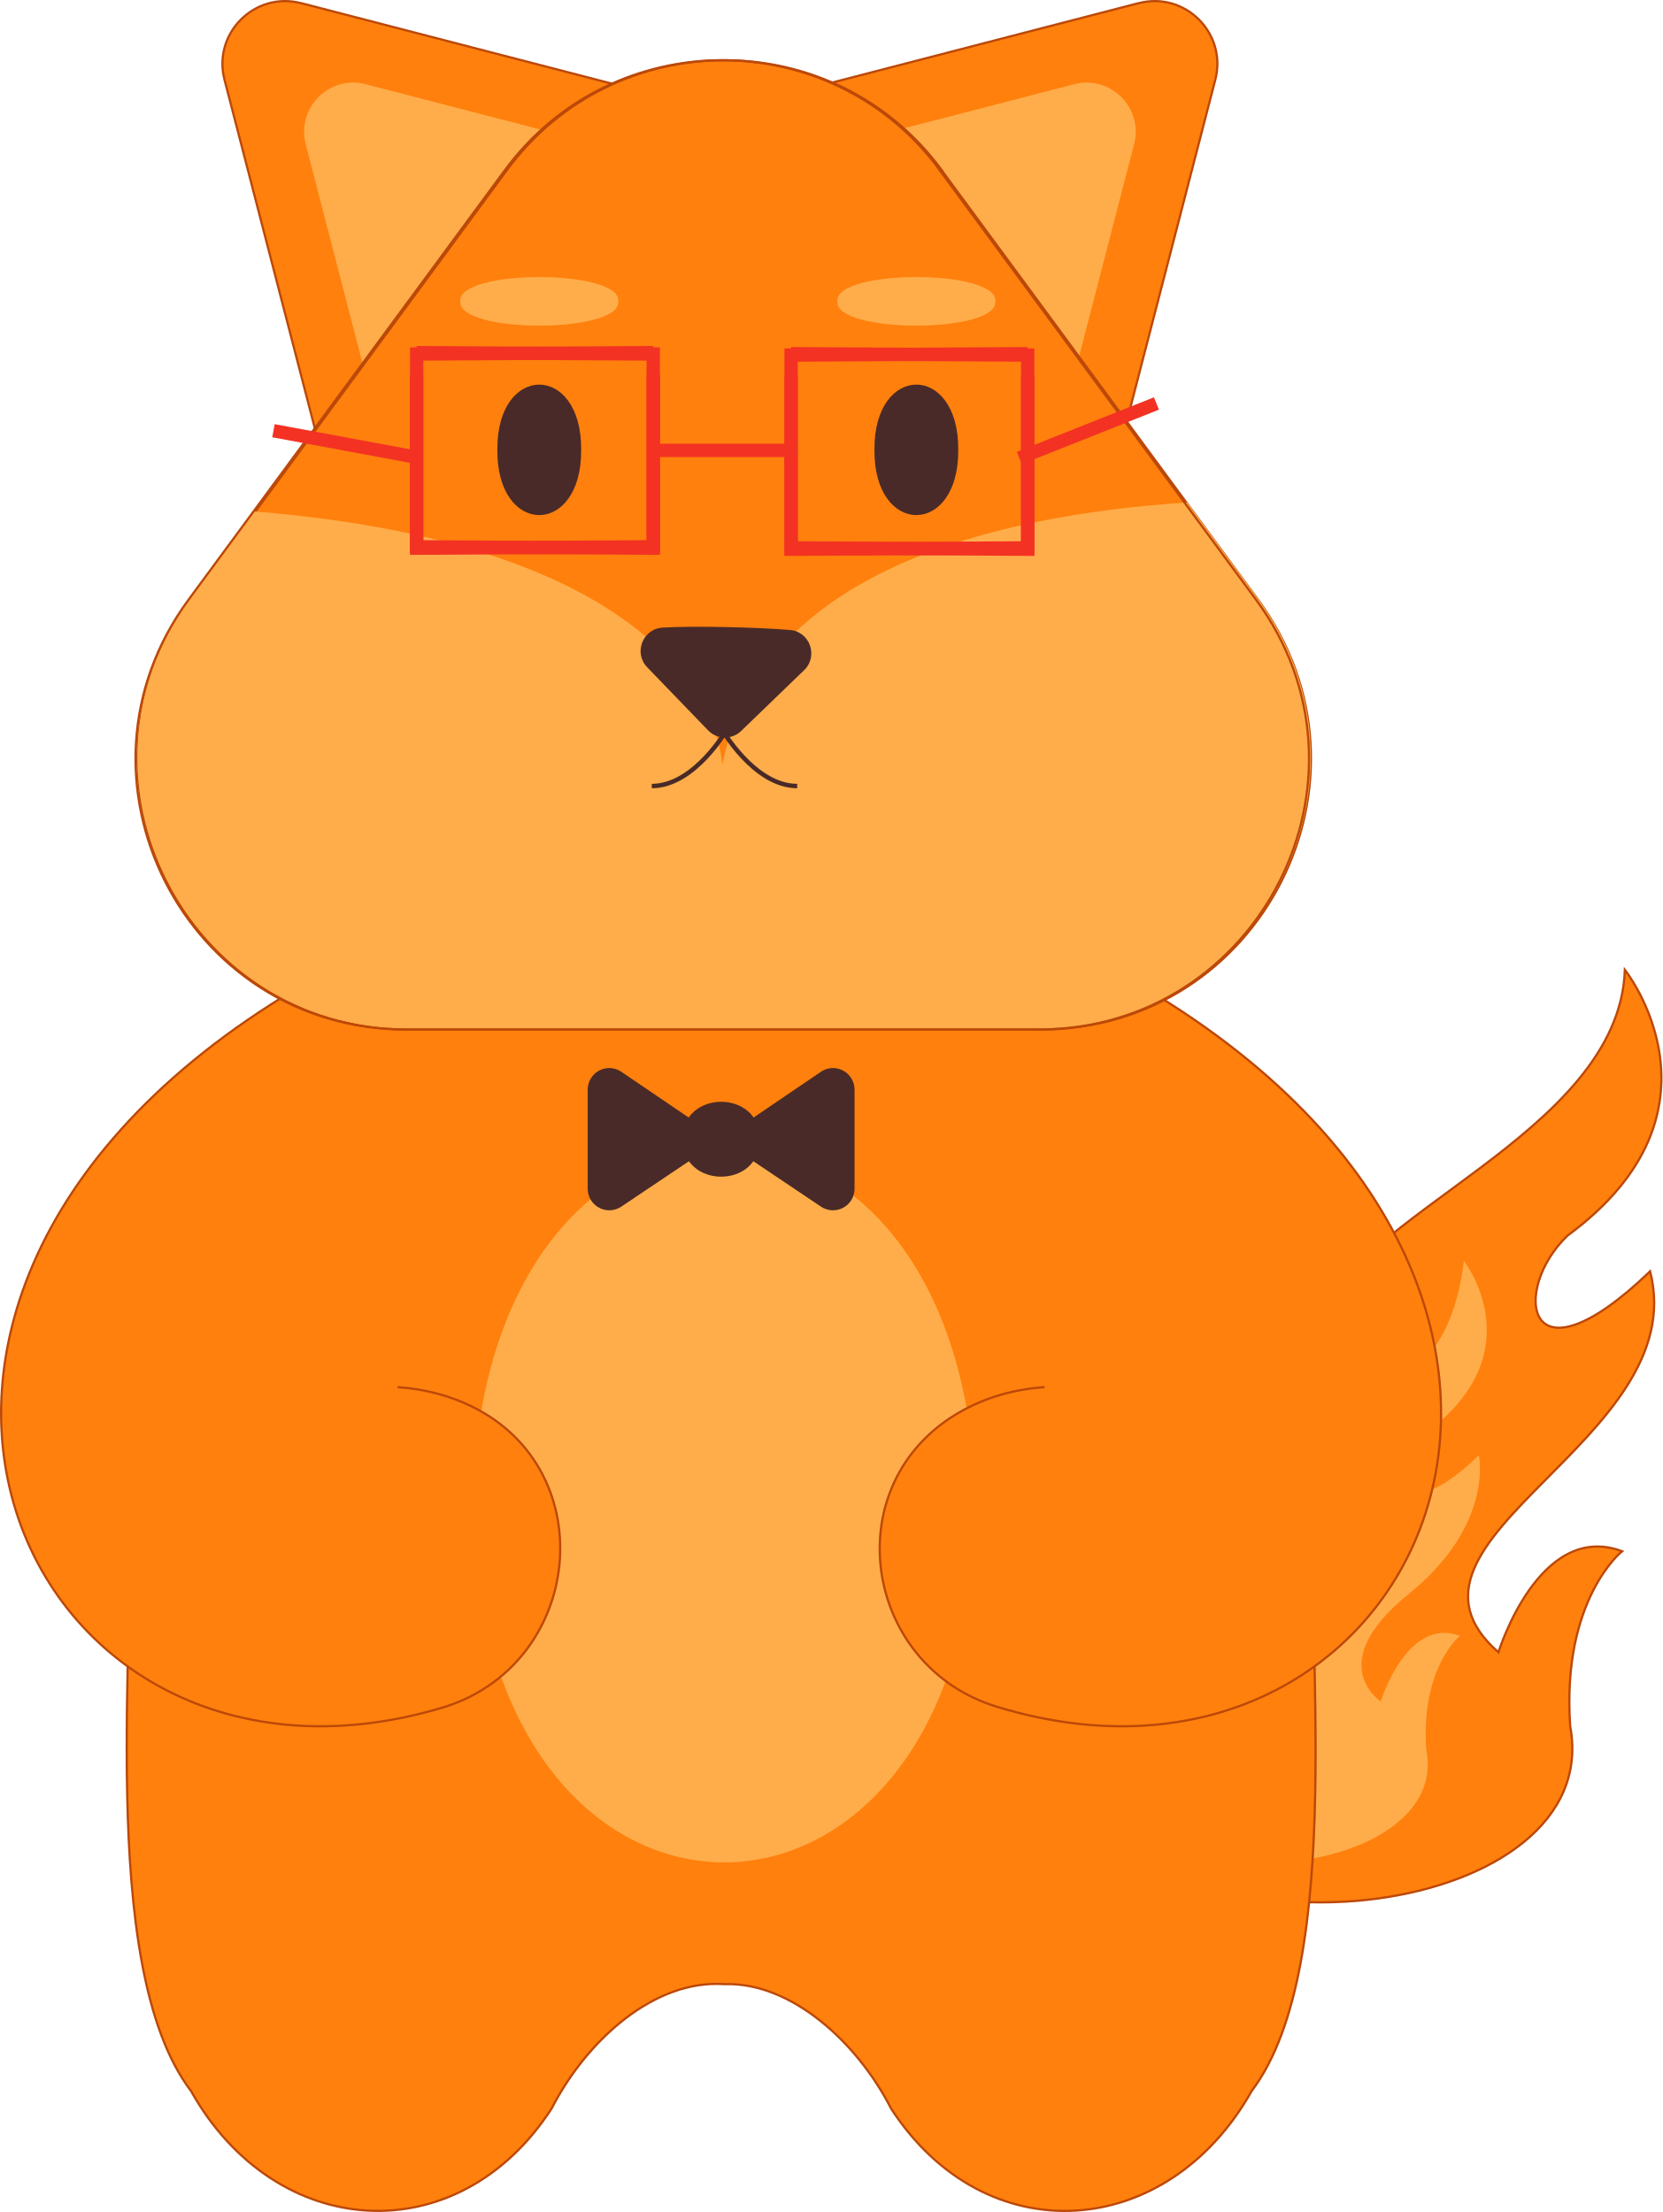
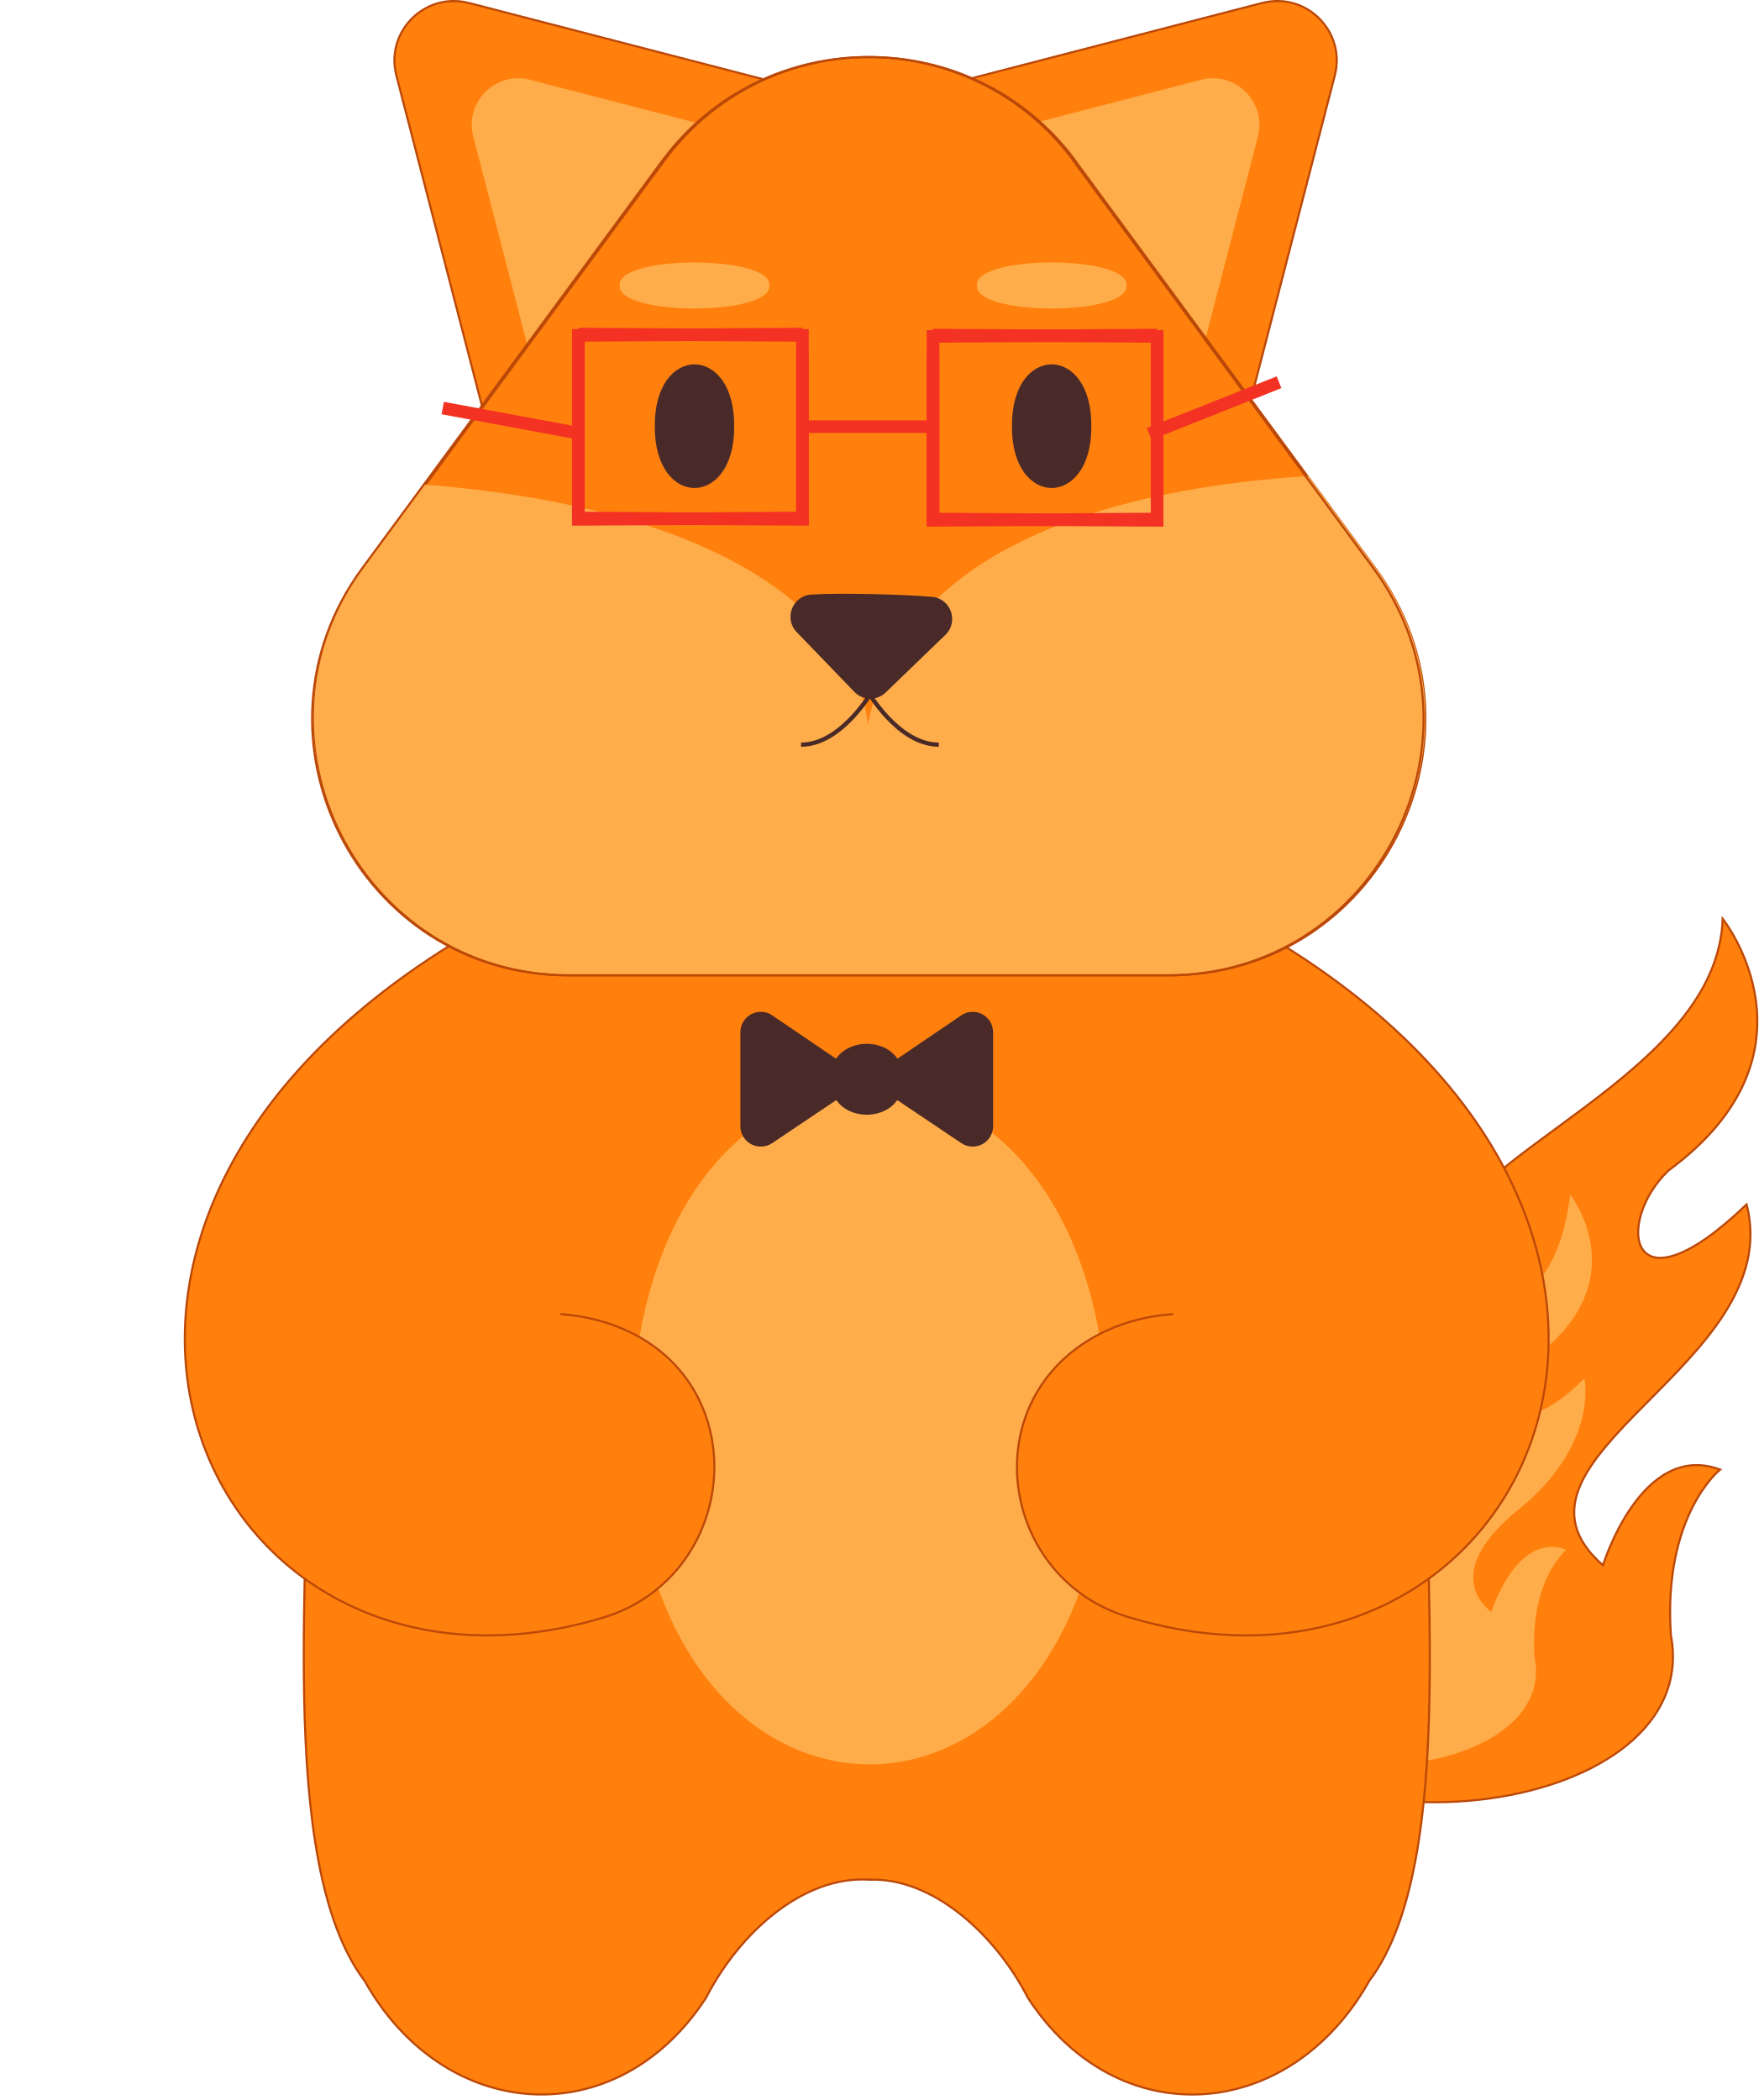
- <svg xmlns="http://www.w3.org/2000/svg" id="Capa_1" data-name="Capa 1" viewBox="0 0 659.81 878.14">
+ <svg xmlns="http://www.w3.org/2000/svg" id="Capa_1" data-name="Capa 1" viewBox="-77 0 737 880">
  <defs>
    <style>
      .cls-1, .cls-2 {
        fill: #492a28;
      }

      .cls-3 {
        stroke: #f33223;
        stroke-width: 5.29px;
      }

      .cls-3, .cls-4, .cls-5, .cls-6 {
        stroke-miterlimit: 8.82;
      }

      .cls-3, .cls-4, .cls-6 {
        fill: none;
      }

      .cls-4 {
        stroke: #492a28;
        stroke-width: 1.76px;
      }

      .cls-7 {
        fill: #ffad4a;
      }

      .cls-2 {
        fill-rule: evenodd;
      }

      .cls-5 {
        fill: #ff800d;
      }

      .cls-5, .cls-6 {
        stroke: #bc4808;
        stroke-width: .88px;
      }
    </style>
  </defs>
  <path class="cls-5" d="M424.04,711.27c-34.65-37.71-20.19-117.06,31.32-142.91,13.71-7.81,29.27-23.33,26.51-53.36,0,0,34.71,13.1,11.68,60.04,0,0,23.7-8.17,31.63-49.91,8.02-42.22,117.4-74.39,119.7-140.12,0,0,44.61,55.99-22.7,105.47-22.55,21.46-17.19,62.16,32.72,14.22,17.28,67.19-111.22,106.53-60.2,151.23,0,0,16.1-52.42,49.09-40.1,0,0-24.09,19.07-20.61,69.49,14.13,75.48-152.2,98.33-199.11,25.91h0l-.03.03Z" />
  <path class="cls-7" d="M438.93,711.75c-22-22.76-11.8-76.87,20.52-92.25,8.78-5.08,18.73-15.16,17.1-34.5,0,0,22.09,8.32,7.2,38.68,0,0,20.7-4.9,20.37-32.29,6.02-51.33,67.76-16.19,76.87-90.79,0,0,28.24,35.92-14.86,68.06-14.41,13.8-11.29,40.19,20.79,9.05,0,0,6.23,27.51-27.9,55.14-34.14,27.63-11.05,42.58-11.05,42.58,0,0,10.47-33.87,31.44-26.03,0,0-15.43,12.38-13.41,44.88,10.02,47.7-98.06,64.22-127.08,17.46" />
  <path class="cls-5" d="M521.43,586.58c-3.81,61.19,13.47,193-24.67,243.54-33.59,59.74-105.74,64.52-143.09,6.99-13.47-26.42-39.77-50.36-66.22-49.42-27.72-1.91-54.54,22.15-68.55,49.42-37.29,57.5-109.59,52.75-143.09-6.99-38.07-50.06-21.25-182.89-24.7-243.54,9.65-339.32,460.68-339.44,470.34,0h-.03Z" />
  <path class="cls-7" d="M387.15,597.68c-2.6,188.91-196.9,188.88-199.47,0,2.57-188.88,196.9-188.88,199.47,0" />
  <path class="cls-5" d="M157.8,550.68c10.95.74,20.81,3.46,29.41,7.65,52.53,25.65,44.17,102.97-11.86,119.65C1.53,729.74-100.11,494.72,151.06,374.67" />
  <path class="cls-5" d="M414.57,550.68c-13.91.94-26.06,5.07-36.1,11.37-46.57,29.24-35.36,99.47,17.22,115.53,174.63,53.35,277.43-182.56,25.62-302.92" />
  <path class="cls-5" d="M451.91,1.24l-138.79,35.98c-18.67,4.84-25.03,28.15-11.38,41.76l102.84,102.84c13.65,13.65,36.95,7.29,41.8-11.38l35.95-138.79c4.78-18.4-11.98-35.17-30.39-30.39h-.03v-.03Z" />
  <path class="cls-7" d="M426.31,33.44l-87.86,22.76c-14.62,3.78-19.61,22.03-8.93,32.72l65.1,65.1c10.68,10.68,28.93,5.72,32.72-8.93l22.76-87.86c3.72-14.41-9.38-27.54-23.82-23.82" />
  <path class="cls-5" d="M119.52,1.24l138.79,35.98c18.67,4.84,25.03,28.15,11.38,41.76l-102.84,102.84c-13.65,13.65-36.95,7.29-41.8-11.38L89.1,31.65c-4.78-18.4,11.98-35.17,30.39-30.39h.03v-.03Z" />
  <path class="cls-7" d="M145.12,33.44l87.86,22.76c14.62,3.78,19.61,22.03,8.93,32.72l-65.1,65.1c-10.68,10.68-28.93,5.72-32.72-8.93l-22.76-87.86c-3.72-14.41,9.38-27.54,23.82-23.82" />
  <path class="cls-5" d="M373.68,67.54l125.54,170.48c52.12,70.76,1.57,170.69-86.28,170.69h-251.04c-87.86,0-138.4-99.93-86.28-170.69l125.54-170.48c42.82-58.17,129.77-58.17,172.6,0h-.06Z" />
  <path class="cls-7" d="M161.86,408.23h251.04c87.86,0,138.4-99.93,86.28-170.69l-28.02-38.07c-78.17,5.14-169.72,27.9-184.55,104.41,0,0-.48-85.77-185.64-100.84l-25.42,34.53c-52.08,70.76-1.57,170.69,86.28,170.69" />
  <path class="cls-1" d="M319.14,266.05l-24.97,24.12c-3.69,3.57-9.59,3.48-13.16-.24l-24.15-25.03c-5.63-5.84-1.63-15.59,6.51-15.77,12.53-.73,37.26-.09,49.82.94,8.11.42,11.8,10.32,5.96,15.98" />
  <path class="cls-4" d="M288.85,289.05s-12.95,23-30.17,23" />
  <path class="cls-4" d="M286.22,289.05s12.95,23,30.17,23" />
  <path class="cls-1" d="M230.65,178.58c.3,34.53-33.56,34.56-33.26,0-.3-34.53,33.56-34.53,33.26,0" />
  <path class="cls-1" d="M380.31,178.58c.3,34.53-33.56,34.56-33.26,0-.3-34.53,33.56-34.53,33.26,0" />
  <path class="cls-7" d="M395.05,119.63c1.09,12.86-63.83,12.86-62.71,0-1.09-12.86,63.83-12.86,62.71,0" />
  <path class="cls-7" d="M245.39,119.63c1.09,12.86-63.83,12.86-62.71,0-1.09-12.86,63.83-12.86,62.71,0" />
  <path class="cls-6" d="M372.92,67.54l125.54,170.48c52.12,70.76,1.57,170.69-86.28,170.69h-251.04c-87.86,0-138.4-99.93-86.28-170.69l125.54-170.48c42.82-58.17,129.77-58.17,172.6,0h-.06Z" />
  <path class="cls-3" d="M165.34,140l93.91.54v77.08l-93.91-.54v-68.43" />
  <path class="cls-3" d="M259.28,140l-93.91.54v77.08l93.91-.54v-68.43" />
  <path class="cls-3" d="M313.97,140.42l93.91.54v77.08l-93.91-.54v-68.43" />
  <path class="cls-3" d="M407.88,140.42l-93.91.54v77.08l93.91-.54v-68.43" />
  <path class="cls-3" d="M259.28,178.8h54.69" />
  <path class="cls-3" d="M404.55,181.82l54.42-21.64" />
  <path class="cls-3" d="M166.85,181.82l-58.32-10.83" />
  <g>
    <path class="cls-1" d="M301.5,452.26c.3,19.82-30.87,19.82-30.57,0-.3-19.82,30.87-19.82,30.57,0" />
    <path class="cls-2" d="M246.6,425.48c-2.63-1.79-5.99-1.97-8.81-.48-2.78,1.48-4.54,4.39-4.54,7.57v39.37c0,3.15,1.73,6.05,4.54,7.54,2.78,1.48,6.17,1.3,8.78-.45,15.68-10.53,39.65-26.63,39.65-26.63,0,0-23.91-16.25-39.62-26.91Z" />
    <path class="cls-2" d="M325.8,425.48c2.63-1.79,5.99-1.97,8.81-.48,2.78,1.48,4.54,4.39,4.54,7.57v39.37c0,3.15-1.73,6.05-4.54,7.54-2.78,1.48-6.17,1.3-8.78-.45-15.68-10.53-39.65-26.63-39.65-26.63,0,0,23.91-16.25,39.62-26.91Z" />
  </g>
</svg>
